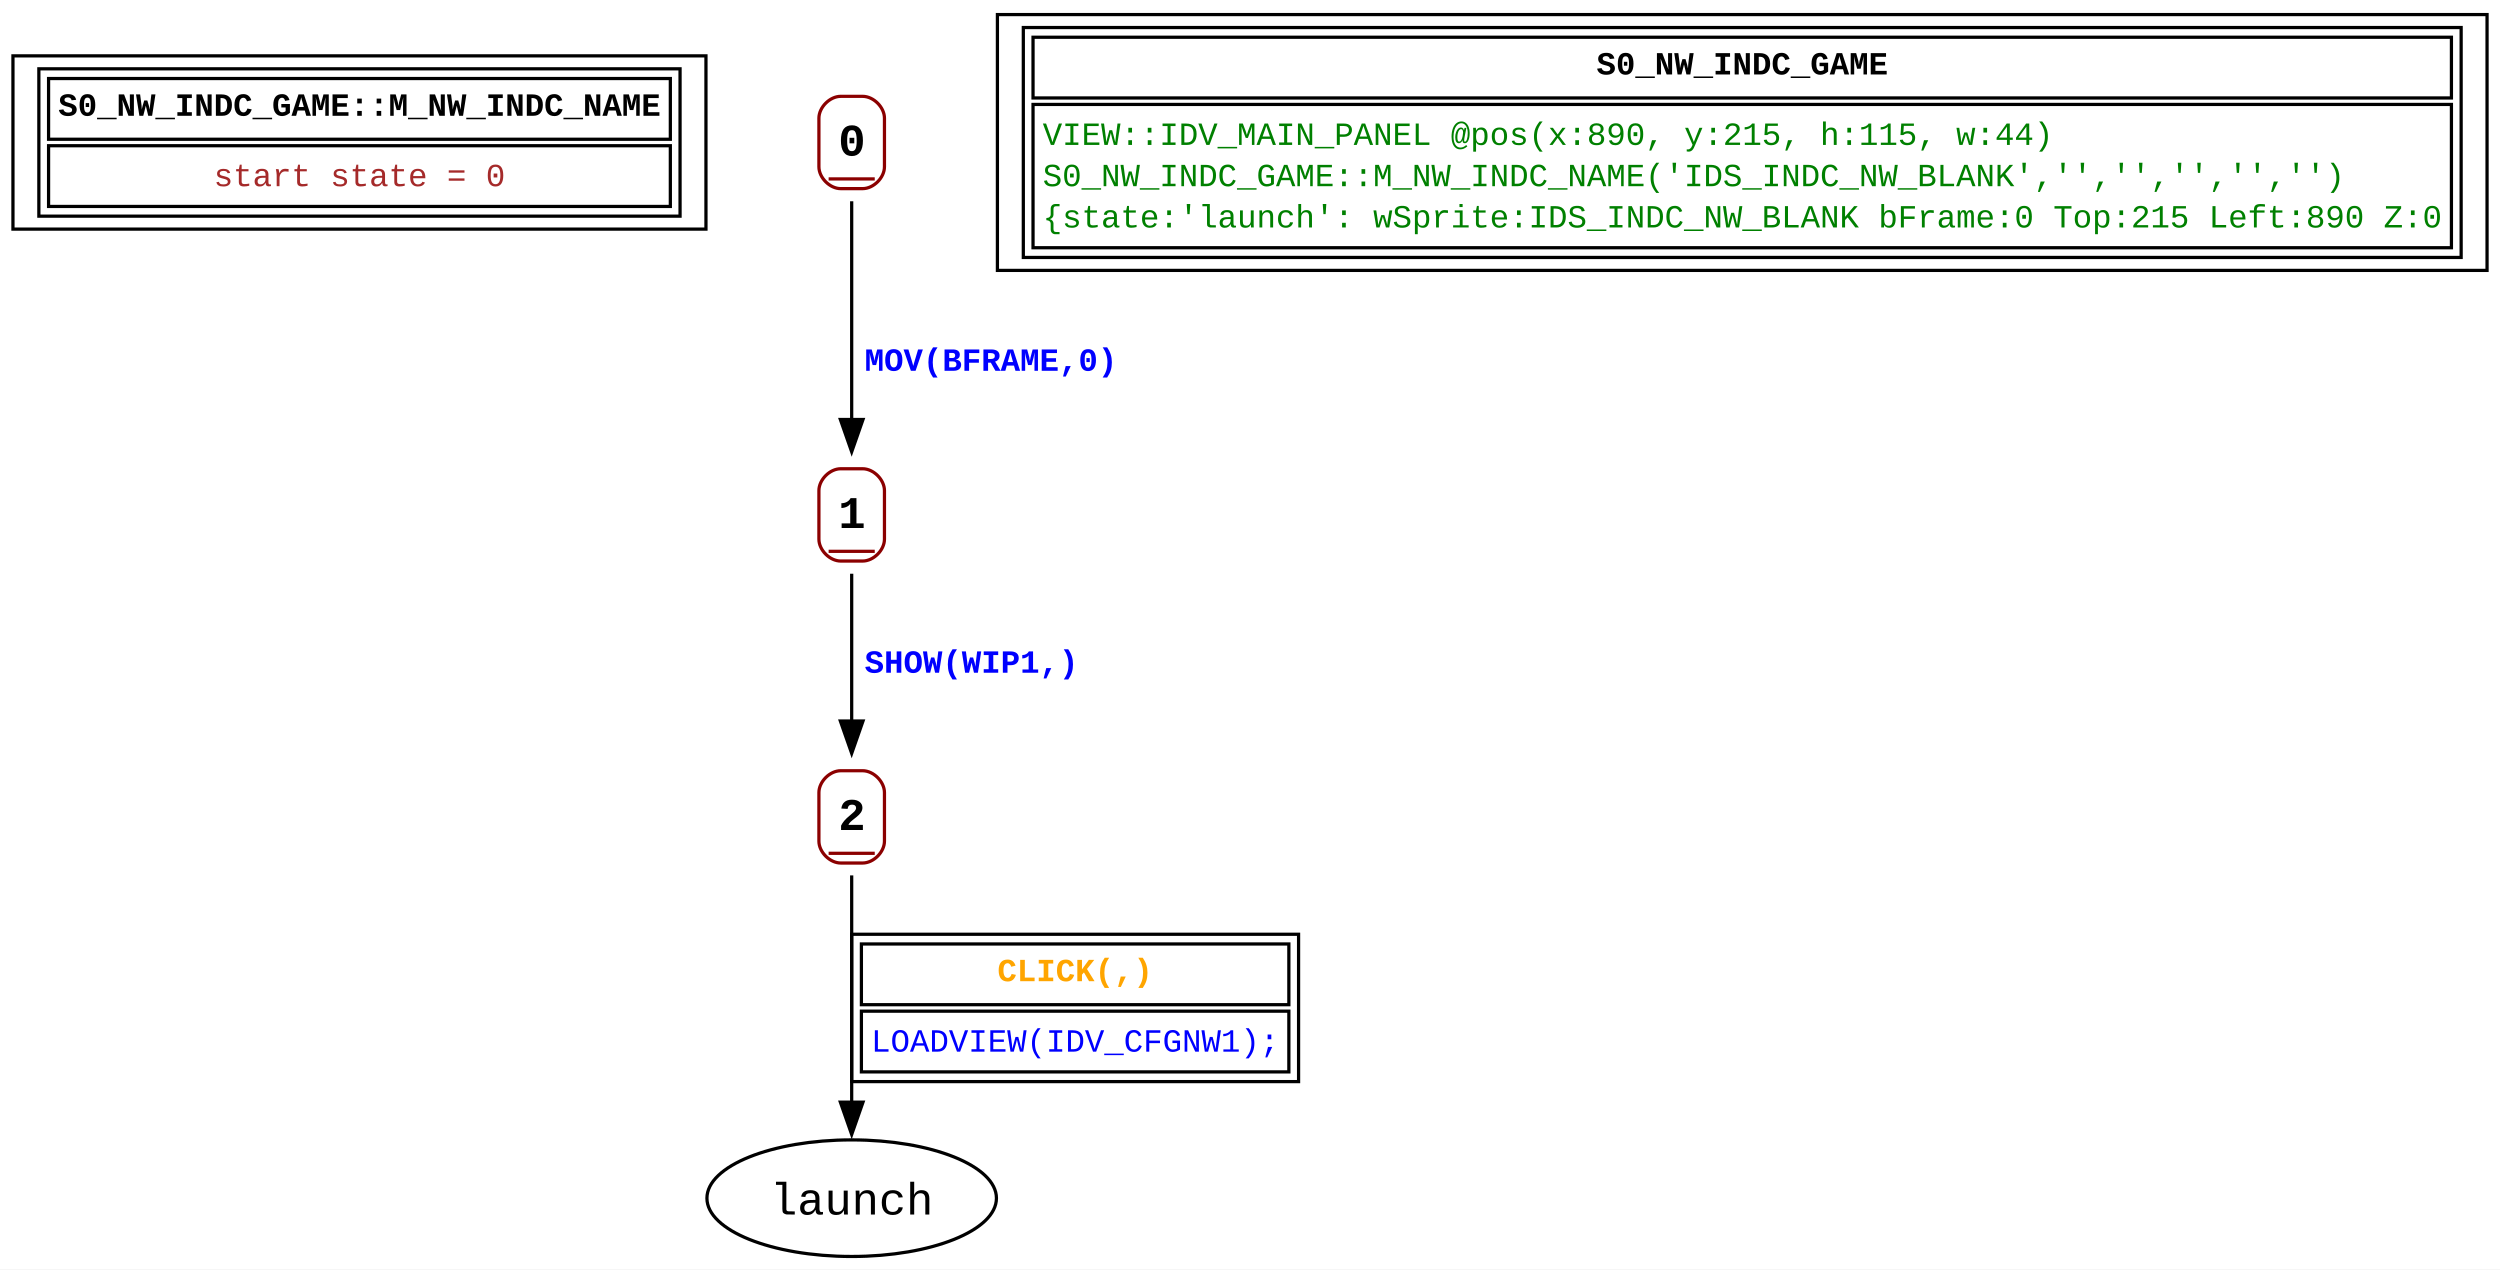
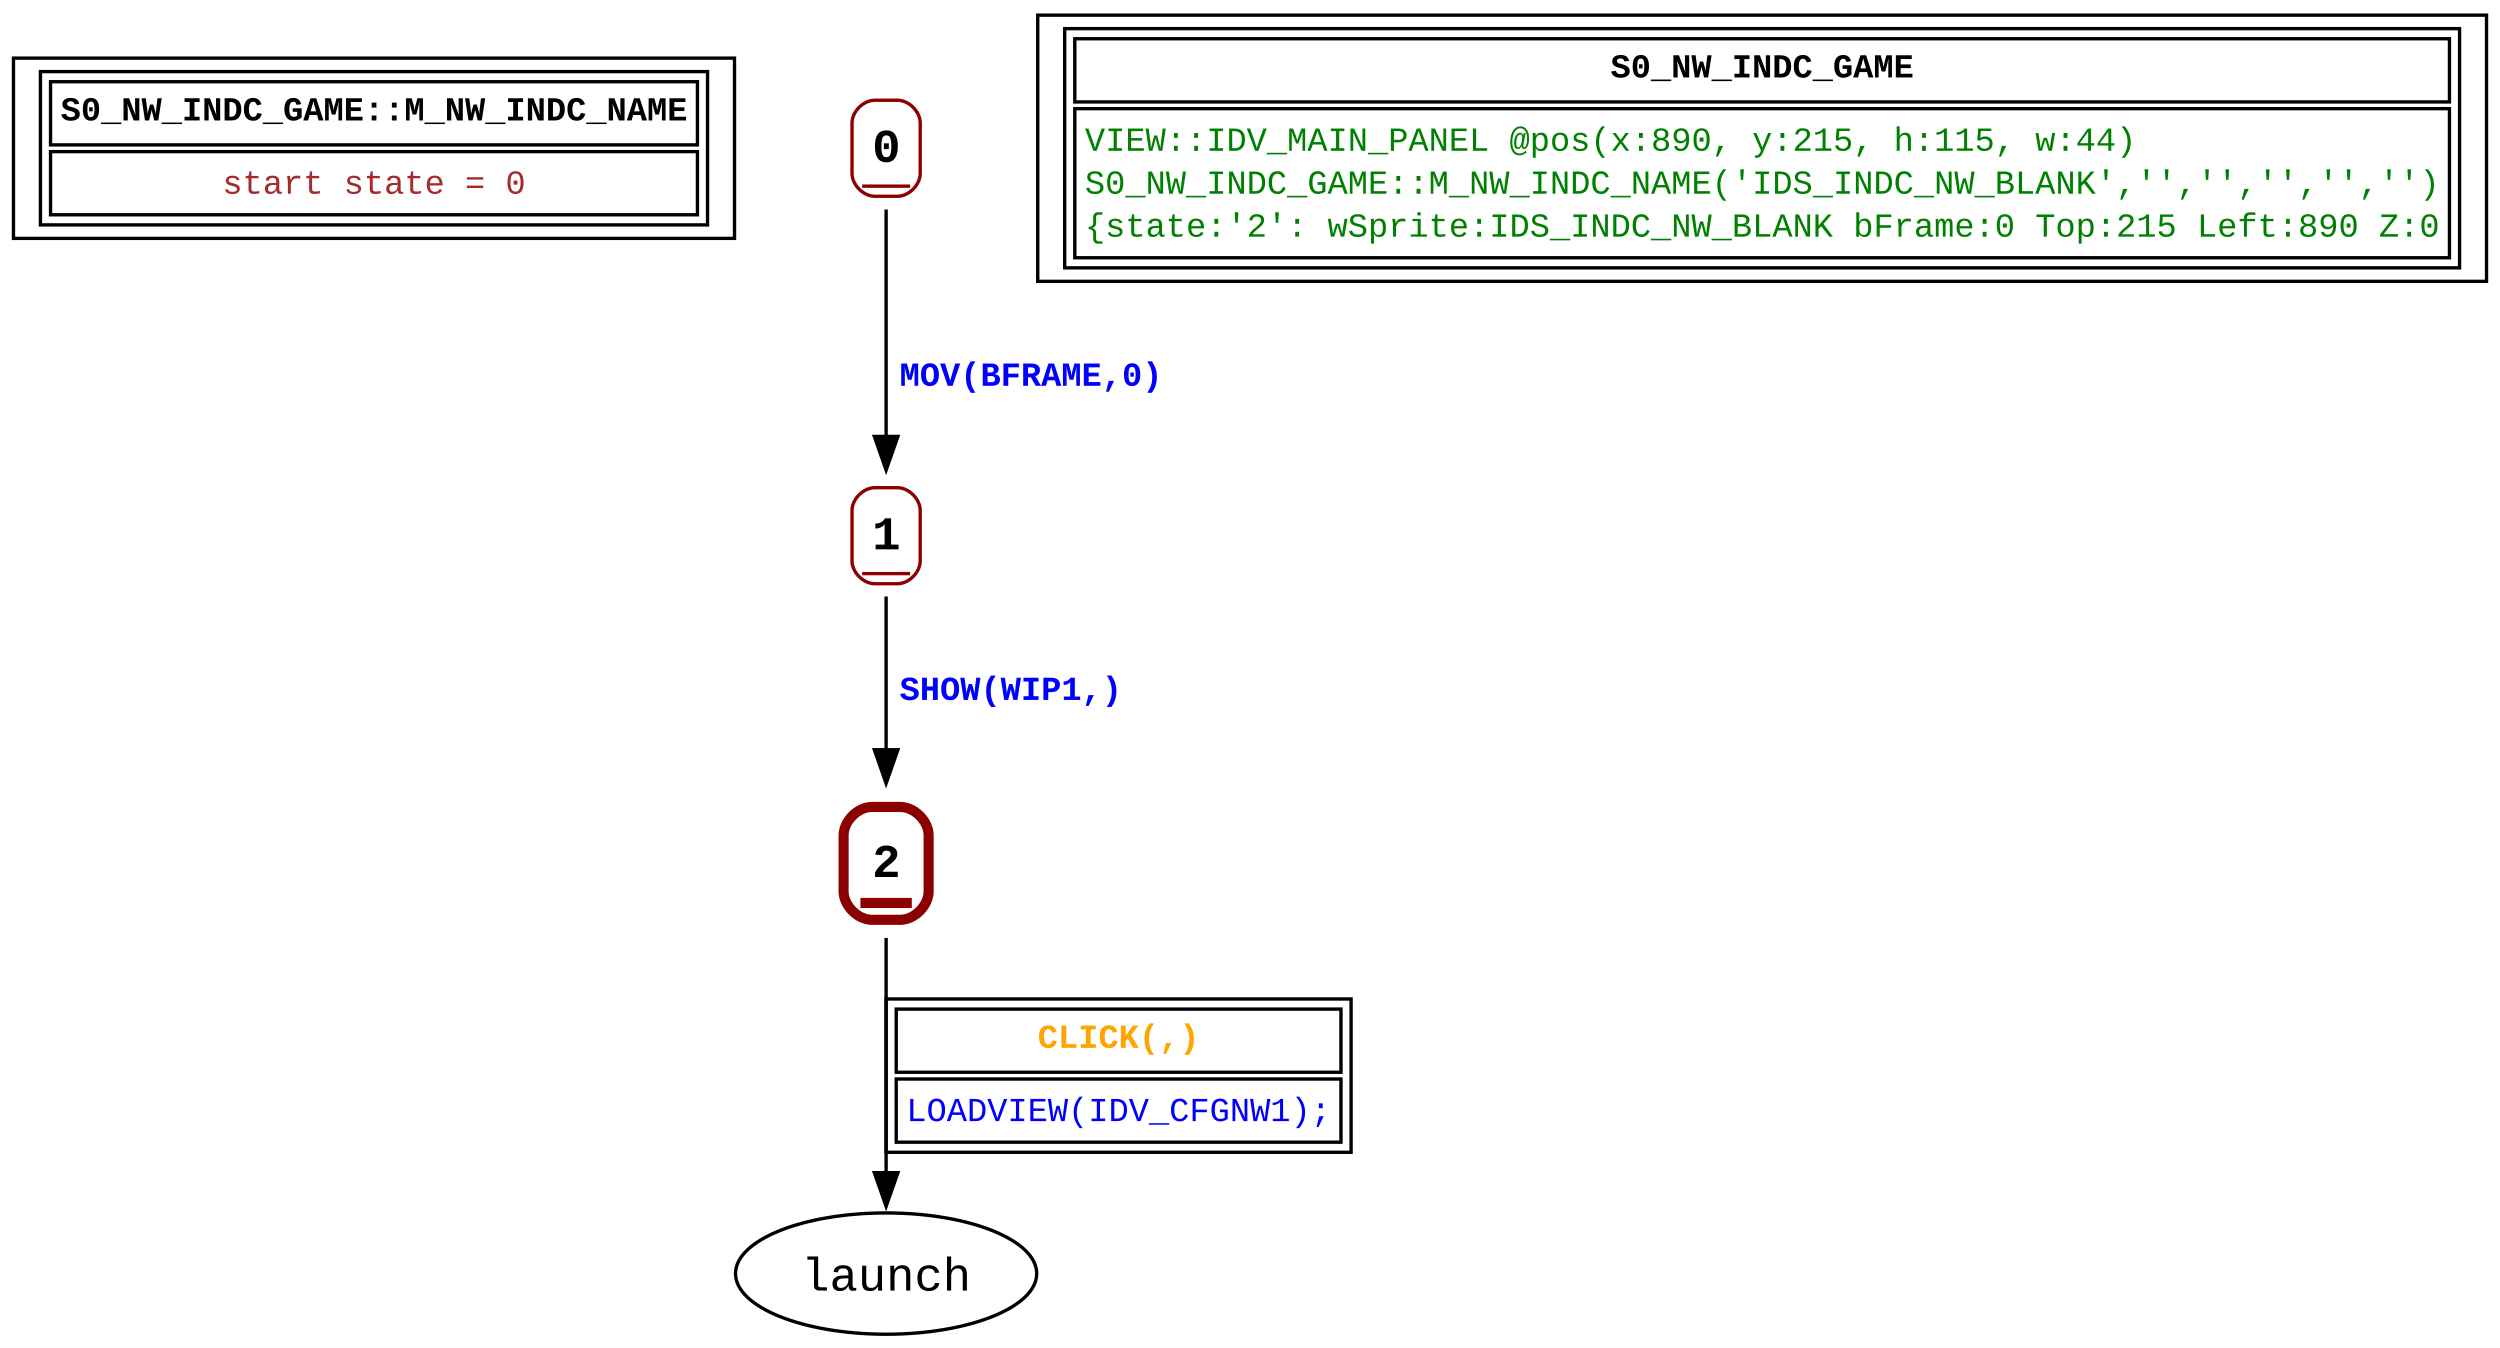
- <svg xmlns="http://www.w3.org/2000/svg" width="772pt" height="392pt" viewBox="0.00 0.00 772.00 392.00">
-   <g id="graph0" class="graph" transform="scale(1 1) rotate(0) translate(4 388)">
-     <polygon fill="white" stroke="none" points="-4,4 -4,-388 768,-388 768,4 -4,4" />
+ <svg xmlns="http://www.w3.org/2000/svg" width="742pt" height="400pt" viewBox="0.00 0.00 742.00 400.00">
+   <g id="graph0" class="graph" transform="scale(1 1) rotate(0) translate(4 396)">
+     <polygon fill="white" stroke="none" points="-4,4 -4,-396 738,-396 738,4 -4,4" />
    <g id="node1" class="node">
-       <polygon fill="none" stroke="black" points="0,-317.25 0,-370.75 214,-370.75 214,-317.25 0,-317.25" />
-       <polygon fill="none" stroke="black" points="11,-345 11,-363.75 203,-363.75 203,-345 11,-345" />
-       <text text-anchor="start" x="14" y="-352.25" font-family="Courier New" font-weight="bold" font-size="10.00">S0_NW_INDC_GAME::M_NW_INDC_NAME</text>
-       <polygon fill="none" stroke="black" points="11,-324.25 11,-343 203,-343 203,-324.25 11,-324.25" />
-       <text text-anchor="start" x="62" y="-330.5" font-family="Courier New" font-size="10.00" fill="brown">start state = 0</text>
-       <polygon fill="none" stroke="black" points="8,-321.25 8,-366.75 206,-366.75 206,-321.25 8,-321.25" />
+       <polygon fill="none" stroke="black" points="0,-325.25 0,-378.75 214,-378.75 214,-325.25 0,-325.25" />
+       <polygon fill="none" stroke="black" points="11,-353 11,-371.75 203,-371.75 203,-353 11,-353" />
+       <text text-anchor="start" x="14" y="-360.25" font-family="Courier New" font-weight="bold" font-size="10.00">S0_NW_INDC_GAME::M_NW_INDC_NAME</text>
+       <polygon fill="none" stroke="black" points="11,-332.25 11,-351 203,-351 203,-332.25 11,-332.25" />
+       <text text-anchor="start" x="62" y="-338.5" font-family="Courier New" font-size="10.00" fill="brown">start state = 0</text>
+       <polygon fill="none" stroke="black" points="8,-329.25 8,-374.75 206,-374.75 206,-329.25 8,-329.25" />
    </g>
    <g id="node2" class="node">
-       <polyline fill="none" stroke="darkred" points="251.88,-332.75 266.12,-332.75" />
-       <text text-anchor="start" x="254.88" y="-339.95" font-family="Courier New" font-weight="bold" font-size="14.00">0</text>
-       <path fill="none" stroke="darkred" d="M255.62,-329.75C255.62,-329.75 262.38,-329.75 262.38,-329.75 265.75,-329.75 269.12,-333.12 269.12,-336.5 269.12,-336.5 269.12,-351.5 269.12,-351.5 269.12,-354.88 265.75,-358.25 262.38,-358.25 262.38,-358.25 255.62,-358.25 255.62,-358.25 252.25,-358.25 248.88,-354.88 248.88,-351.5 248.88,-351.5 248.88,-336.5 248.88,-336.5 248.88,-333.12 252.25,-329.75 255.62,-329.75" />
+       <polyline fill="none" stroke="darkred" points="251.88,-340.75 266.12,-340.75" />
+       <text text-anchor="start" x="254.88" y="-347.95" font-family="Courier New" font-weight="bold" font-size="14.00">0</text>
+       <path fill="none" stroke="darkred" d="M255.62,-337.75C255.62,-337.75 262.38,-337.75 262.38,-337.75 265.75,-337.75 269.12,-341.12 269.12,-344.5 269.12,-344.5 269.12,-359.5 269.12,-359.5 269.12,-362.88 265.75,-366.25 262.38,-366.25 262.38,-366.25 255.62,-366.25 255.62,-366.25 252.25,-366.25 248.88,-362.88 248.88,-359.5 248.88,-359.5 248.88,-344.5 248.88,-344.5 248.88,-341.12 252.25,-337.75 255.62,-337.75" />
    </g>
    <g id="node3" class="node">
-       <polyline fill="none" stroke="darkred" points="251.88,-217.75 266.12,-217.75" />
-       <text text-anchor="start" x="254.88" y="-224.95" font-family="Courier New" font-weight="bold" font-size="14.00">1</text>
-       <path fill="none" stroke="darkred" d="M255.62,-214.75C255.62,-214.75 262.38,-214.75 262.38,-214.75 265.75,-214.75 269.12,-218.12 269.12,-221.5 269.12,-221.5 269.12,-236.5 269.12,-236.5 269.12,-239.88 265.75,-243.25 262.38,-243.25 262.38,-243.25 255.62,-243.25 255.62,-243.25 252.25,-243.25 248.88,-239.88 248.88,-236.5 248.88,-236.5 248.88,-221.5 248.88,-221.5 248.88,-218.12 252.25,-214.75 255.62,-214.75" />
+       <polyline fill="none" stroke="darkred" points="251.88,-225.75 266.12,-225.75" />
+       <text text-anchor="start" x="254.88" y="-232.95" font-family="Courier New" font-weight="bold" font-size="14.00">1</text>
+       <path fill="none" stroke="darkred" d="M255.62,-222.75C255.62,-222.75 262.38,-222.75 262.38,-222.75 265.75,-222.75 269.12,-226.12 269.12,-229.5 269.12,-229.5 269.12,-244.5 269.12,-244.5 269.12,-247.88 265.75,-251.25 262.38,-251.25 262.38,-251.25 255.62,-251.25 255.62,-251.25 252.25,-251.25 248.88,-247.88 248.88,-244.5 248.88,-244.5 248.88,-229.5 248.88,-229.5 248.88,-226.12 252.25,-222.75 255.62,-222.75" />
    </g>
    <g id="edge1" class="edge">
-       <path fill="none" stroke="black" d="M259,-325.84C259,-307.9 259,-279.45 259,-258.2" />
-       <polygon fill="black" stroke="black" points="262.5,-258.47 259,-248.47 255.5,-258.47 262.5,-258.47" />
-       <text text-anchor="start" x="263" y="-273.5" font-family="Courier New" font-weight="bold" font-size="10.00" fill="blue">MOV(BFRAME,0)</text>
+       <path fill="none" stroke="black" d="M259,-333.84C259,-315.9 259,-287.45 259,-266.2" />
+       <polygon fill="black" stroke="black" points="262.5,-266.47 259,-256.47 255.5,-266.47 262.5,-266.47" />
+       <text text-anchor="start" x="263" y="-281.5" font-family="Courier New" font-weight="bold" font-size="10.00" fill="blue">MOV(BFRAME,0)</text>
    </g>
    <g id="node4" class="node">
-       <polyline fill="none" stroke="darkred" points="251.88,-124.5 266.12,-124.5" />
-       <text text-anchor="start" x="254.88" y="-131.7" font-family="Courier New" font-weight="bold" font-size="14.00">2</text>
-       <path fill="none" stroke="darkred" d="M255.62,-121.5C255.62,-121.5 262.38,-121.5 262.38,-121.5 265.75,-121.5 269.12,-124.88 269.12,-128.25 269.12,-128.25 269.12,-143.25 269.12,-143.25 269.12,-146.62 265.75,-150 262.38,-150 262.38,-150 255.62,-150 255.62,-150 252.25,-150 248.88,-146.62 248.88,-143.25 248.88,-143.25 248.88,-128.25 248.88,-128.25 248.88,-124.88 252.25,-121.5 255.62,-121.5" />
+       <polyline fill="none" stroke="darkred" stroke-width="3" points="251.38,-128 266.62,-128" />
+       <text text-anchor="start" x="254.88" y="-135.7" font-family="Courier New" font-weight="bold" font-size="14.00">2</text>
+       <path fill="none" stroke="darkred" stroke-width="3" d="M254.79,-123C254.79,-123 263.21,-123 263.21,-123 267.42,-123 271.62,-127.21 271.62,-131.42 271.62,-131.42 271.62,-148.08 271.62,-148.08 271.62,-152.29 267.42,-156.5 263.21,-156.5 263.21,-156.5 254.79,-156.5 254.79,-156.5 250.58,-156.5 246.38,-152.29 246.38,-148.08 246.38,-148.08 246.38,-131.42 246.38,-131.42 246.38,-127.21 250.58,-123 254.79,-123" />
    </g>
    <g id="edge2" class="edge">
-       <path fill="none" stroke="black" d="M259,-210.84C259,-197.96 259,-180.06 259,-165.07" />
-       <polygon fill="black" stroke="black" points="262.5,-165.35 259,-155.35 255.5,-165.35 262.5,-165.35" />
-       <text text-anchor="start" x="263" y="-180.25" font-family="Courier New" font-weight="bold" font-size="10.00" fill="blue">SHOW(WIP1,)</text>
+       <path fill="none" stroke="black" d="M259,-218.97C259,-206.26 259,-188.52 259,-173.14" />
+       <polygon fill="black" stroke="black" points="262.5,-173.48 259,-163.48 255.5,-173.48 262.5,-173.48" />
+       <text text-anchor="start" x="263" y="-188.25" font-family="Courier New" font-weight="bold" font-size="10.00" fill="blue">SHOW(WIP1,)</text>
    </g>
    <g id="node5" class="node">
      <ellipse fill="none" stroke="black" cx="259" cy="-18" rx="44.7" ry="18" />
      <text text-anchor="middle" x="259" y="-12.95" font-family="Courier New" font-size="14.00">launch</text>
    </g>
    <g id="edge3" class="edge">
-       <path fill="none" stroke="black" d="M259,-117.67C259,-99.21 259,-69.47 259,-47.46" />
-       <polygon fill="black" stroke="black" points="262.5,-47.66 259,-37.66 255.5,-47.66 262.5,-47.66" />
+       <path fill="none" stroke="black" d="M259,-117.62C259,-98.22 259,-69.31 259,-47.8" />
+       <polygon fill="black" stroke="black" points="262.5,-47.94 259,-37.94 255.5,-47.94 262.5,-47.94" />
      <polygon fill="none" stroke="black" points="262,-77.75 262,-96.5 394,-96.5 394,-77.75 262,-77.75" />
      <text text-anchor="start" x="304" y="-85" font-family="Courier New" font-weight="bold" font-size="10.00" fill="orange">CLICK(,)</text>
      <polygon fill="none" stroke="black" points="262,-57 262,-75.75 394,-75.75 394,-57 262,-57" />
      <text text-anchor="start" x="265" y="-63.25" font-family="Courier New" font-size="10.00" fill="blue">LOADVIEW(IDV_CFGNW1);</text>
      <polygon fill="none" stroke="black" points="259,-54 259,-99.5 397,-99.5 397,-54 259,-54" />
    </g>
    <g id="node6" class="node">
-       <polygon fill="none" stroke="black" points="304,-304.5 304,-383.5 764,-383.5 764,-304.5 304,-304.5" />
-       <polygon fill="none" stroke="black" points="315,-357.75 315,-376.5 753,-376.5 753,-357.75 315,-357.75" />
-       <text text-anchor="start" x="489" y="-365" font-family="Courier New" font-weight="bold" font-size="10.00">S0_NW_INDC_GAME</text>
-       <polygon fill="none" stroke="black" points="315,-311.5 315,-355.75 753,-355.75 753,-311.5 315,-311.5" />
-       <text text-anchor="start" x="318" y="-343.25" font-family="Courier New" font-size="10.00" fill="green">VIEW::IDV_MAIN_PANEL @pos(x:890, y:215, h:115, w:44)</text>
-       <text text-anchor="start" x="318" y="-330.5" font-family="Courier New" font-size="10.00" fill="green">S0_NW_INDC_GAME::M_NW_INDC_NAME('IDS_INDC_NW_BLANK','','','','','')</text>
-       <text text-anchor="start" x="318" y="-317.75" font-family="Courier New" font-size="10.00" fill="green">{state:'launch': wSprite:IDS_INDC_NW_BLANK bFrame:0 Top:215 Left:890 Z:0</text>
-       <polygon fill="none" stroke="black" points="312,-308.5 312,-379.5 756,-379.5 756,-308.5 312,-308.5" />
+       <polygon fill="none" stroke="black" points="304,-312.5 304,-391.5 734,-391.5 734,-312.5 304,-312.5" />
+       <polygon fill="none" stroke="black" points="315,-365.75 315,-384.5 723,-384.5 723,-365.75 315,-365.75" />
+       <text text-anchor="start" x="474" y="-373" font-family="Courier New" font-weight="bold" font-size="10.00">S0_NW_INDC_GAME</text>
+       <polygon fill="none" stroke="black" points="315,-319.5 315,-363.75 723,-363.75 723,-319.5 315,-319.5" />
+       <text text-anchor="start" x="318" y="-351.25" font-family="Courier New" font-size="10.00" fill="green">VIEW::IDV_MAIN_PANEL @pos(x:890, y:215, h:115, w:44)</text>
+       <text text-anchor="start" x="318" y="-338.5" font-family="Courier New" font-size="10.00" fill="green">S0_NW_INDC_GAME::M_NW_INDC_NAME('IDS_INDC_NW_BLANK','','','','','')</text>
+       <text text-anchor="start" x="318" y="-325.75" font-family="Courier New" font-size="10.00" fill="green">{state:'2': wSprite:IDS_INDC_NW_BLANK bFrame:0 Top:215 Left:890 Z:0</text>
+       <polygon fill="none" stroke="black" points="312,-316.5 312,-387.5 726,-387.5 726,-316.5 312,-316.5" />
    </g>
  </g>
</svg>
